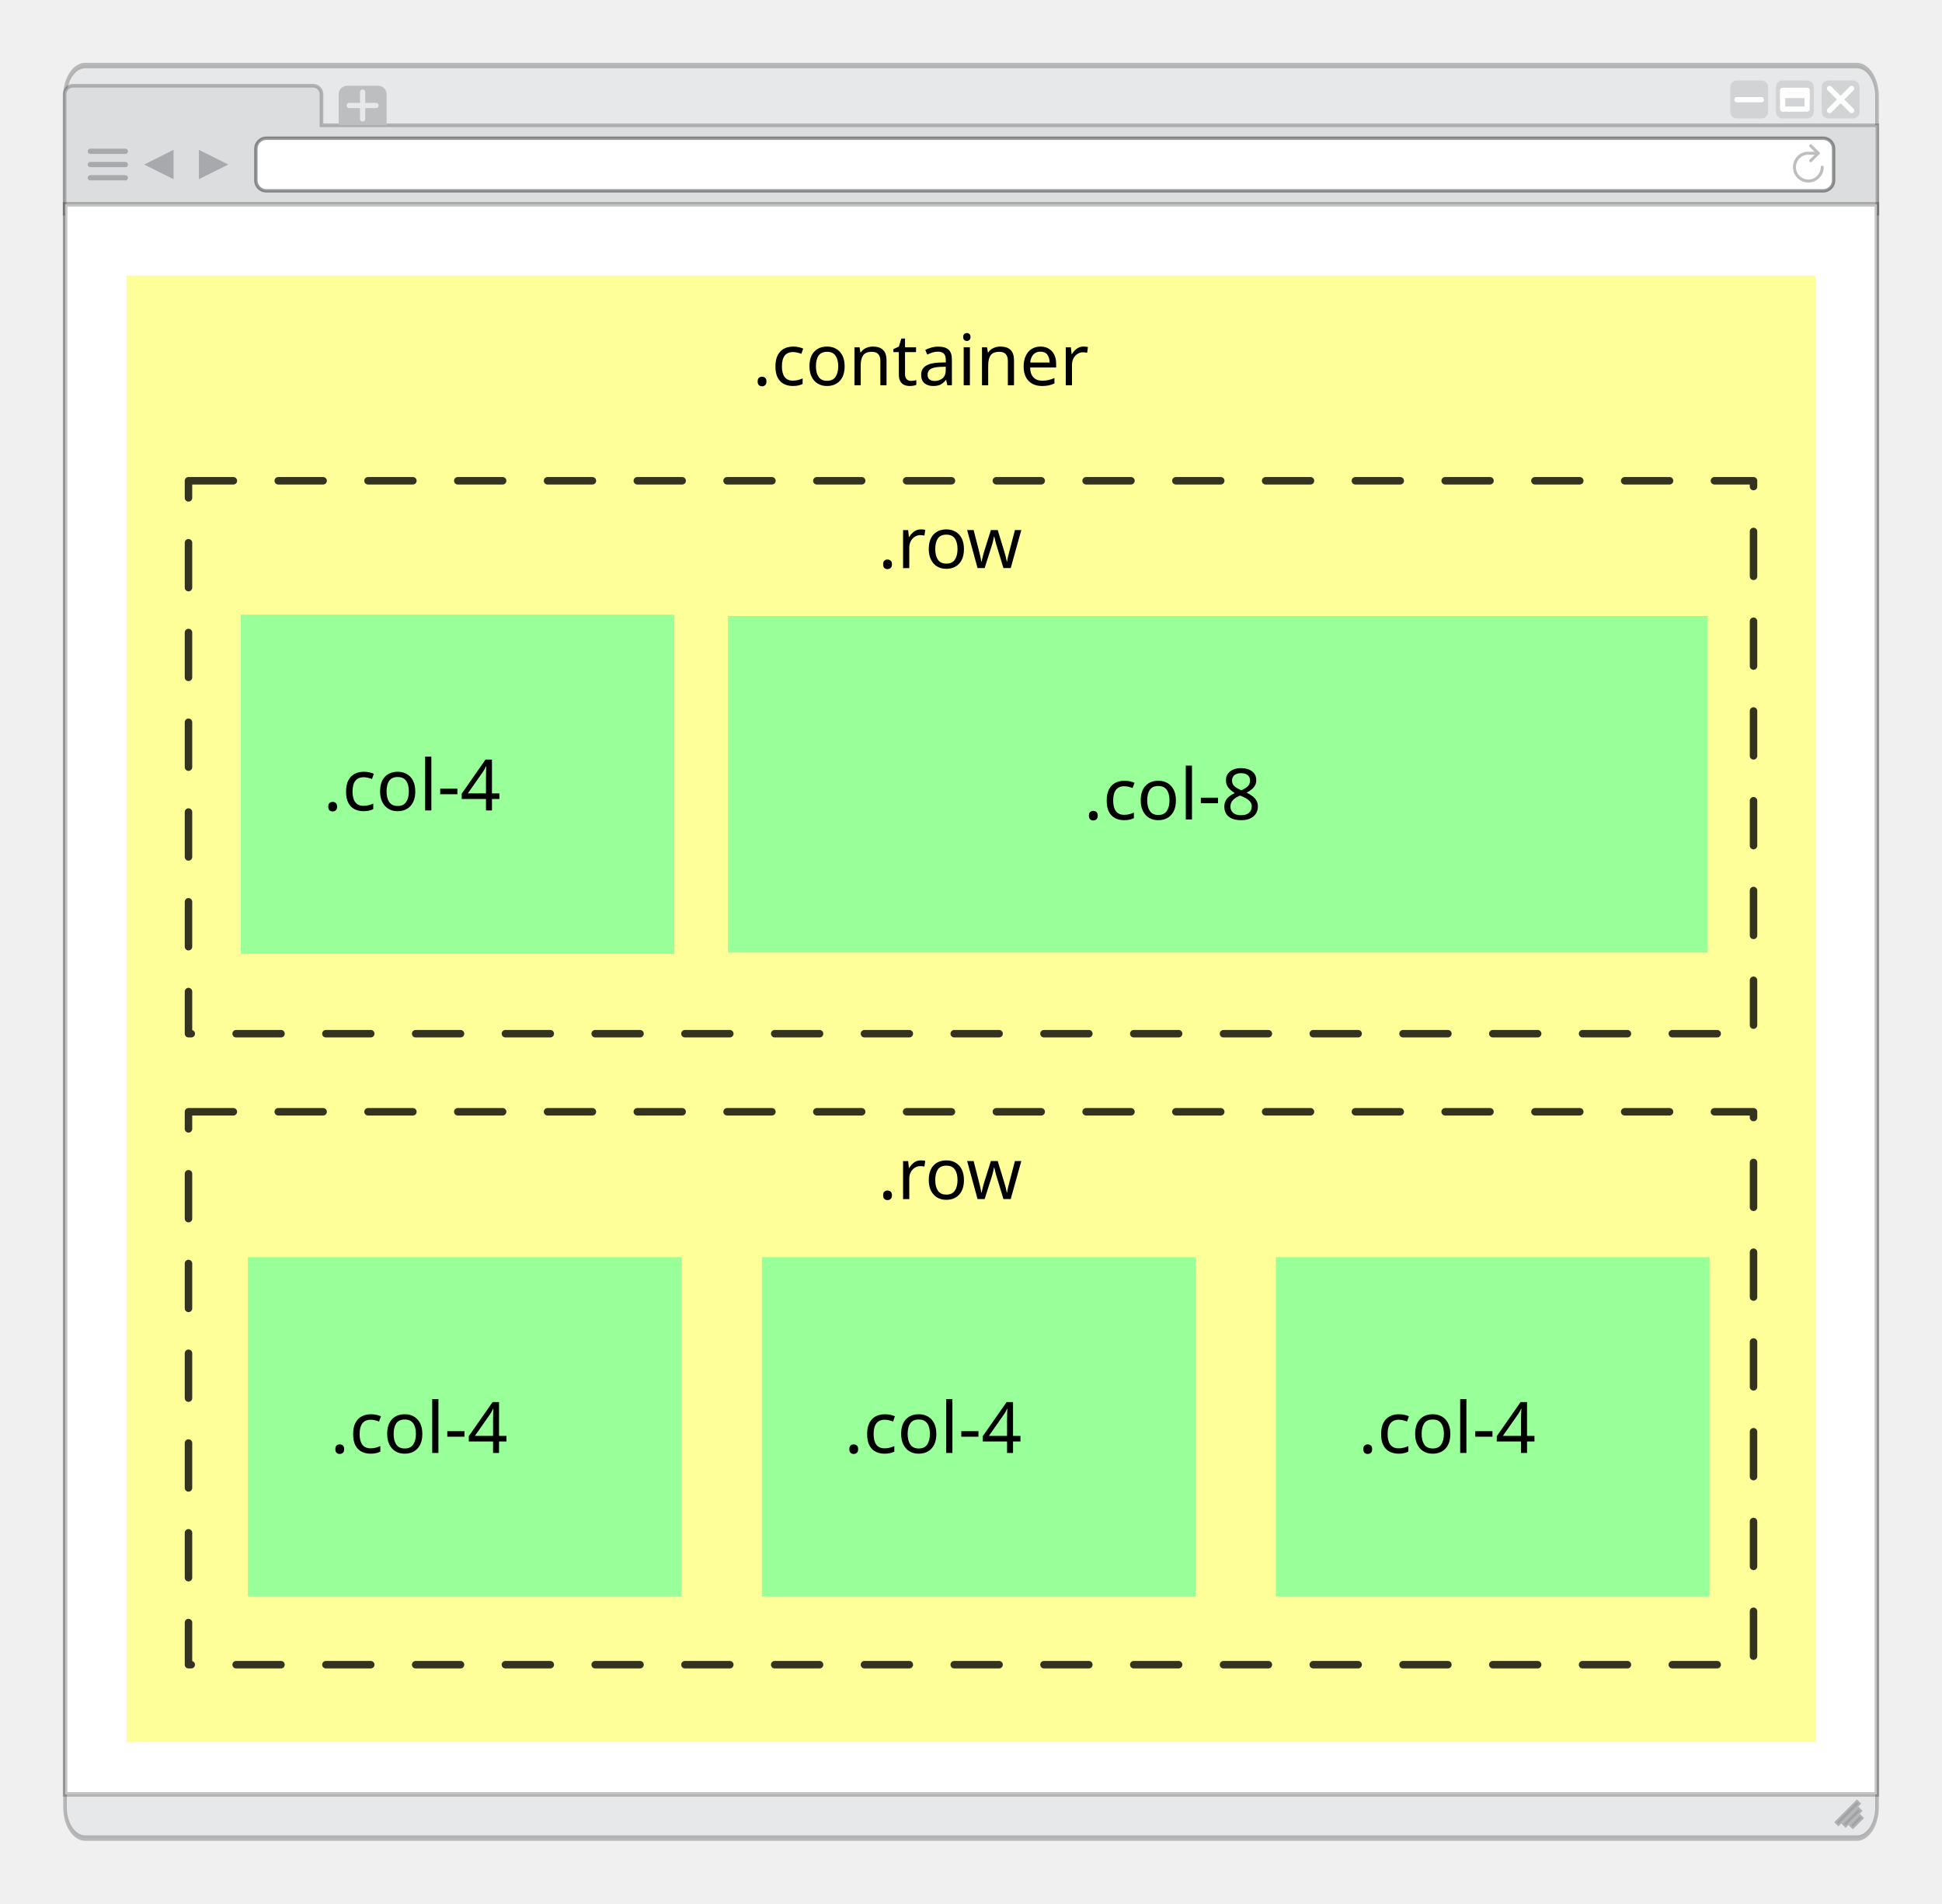
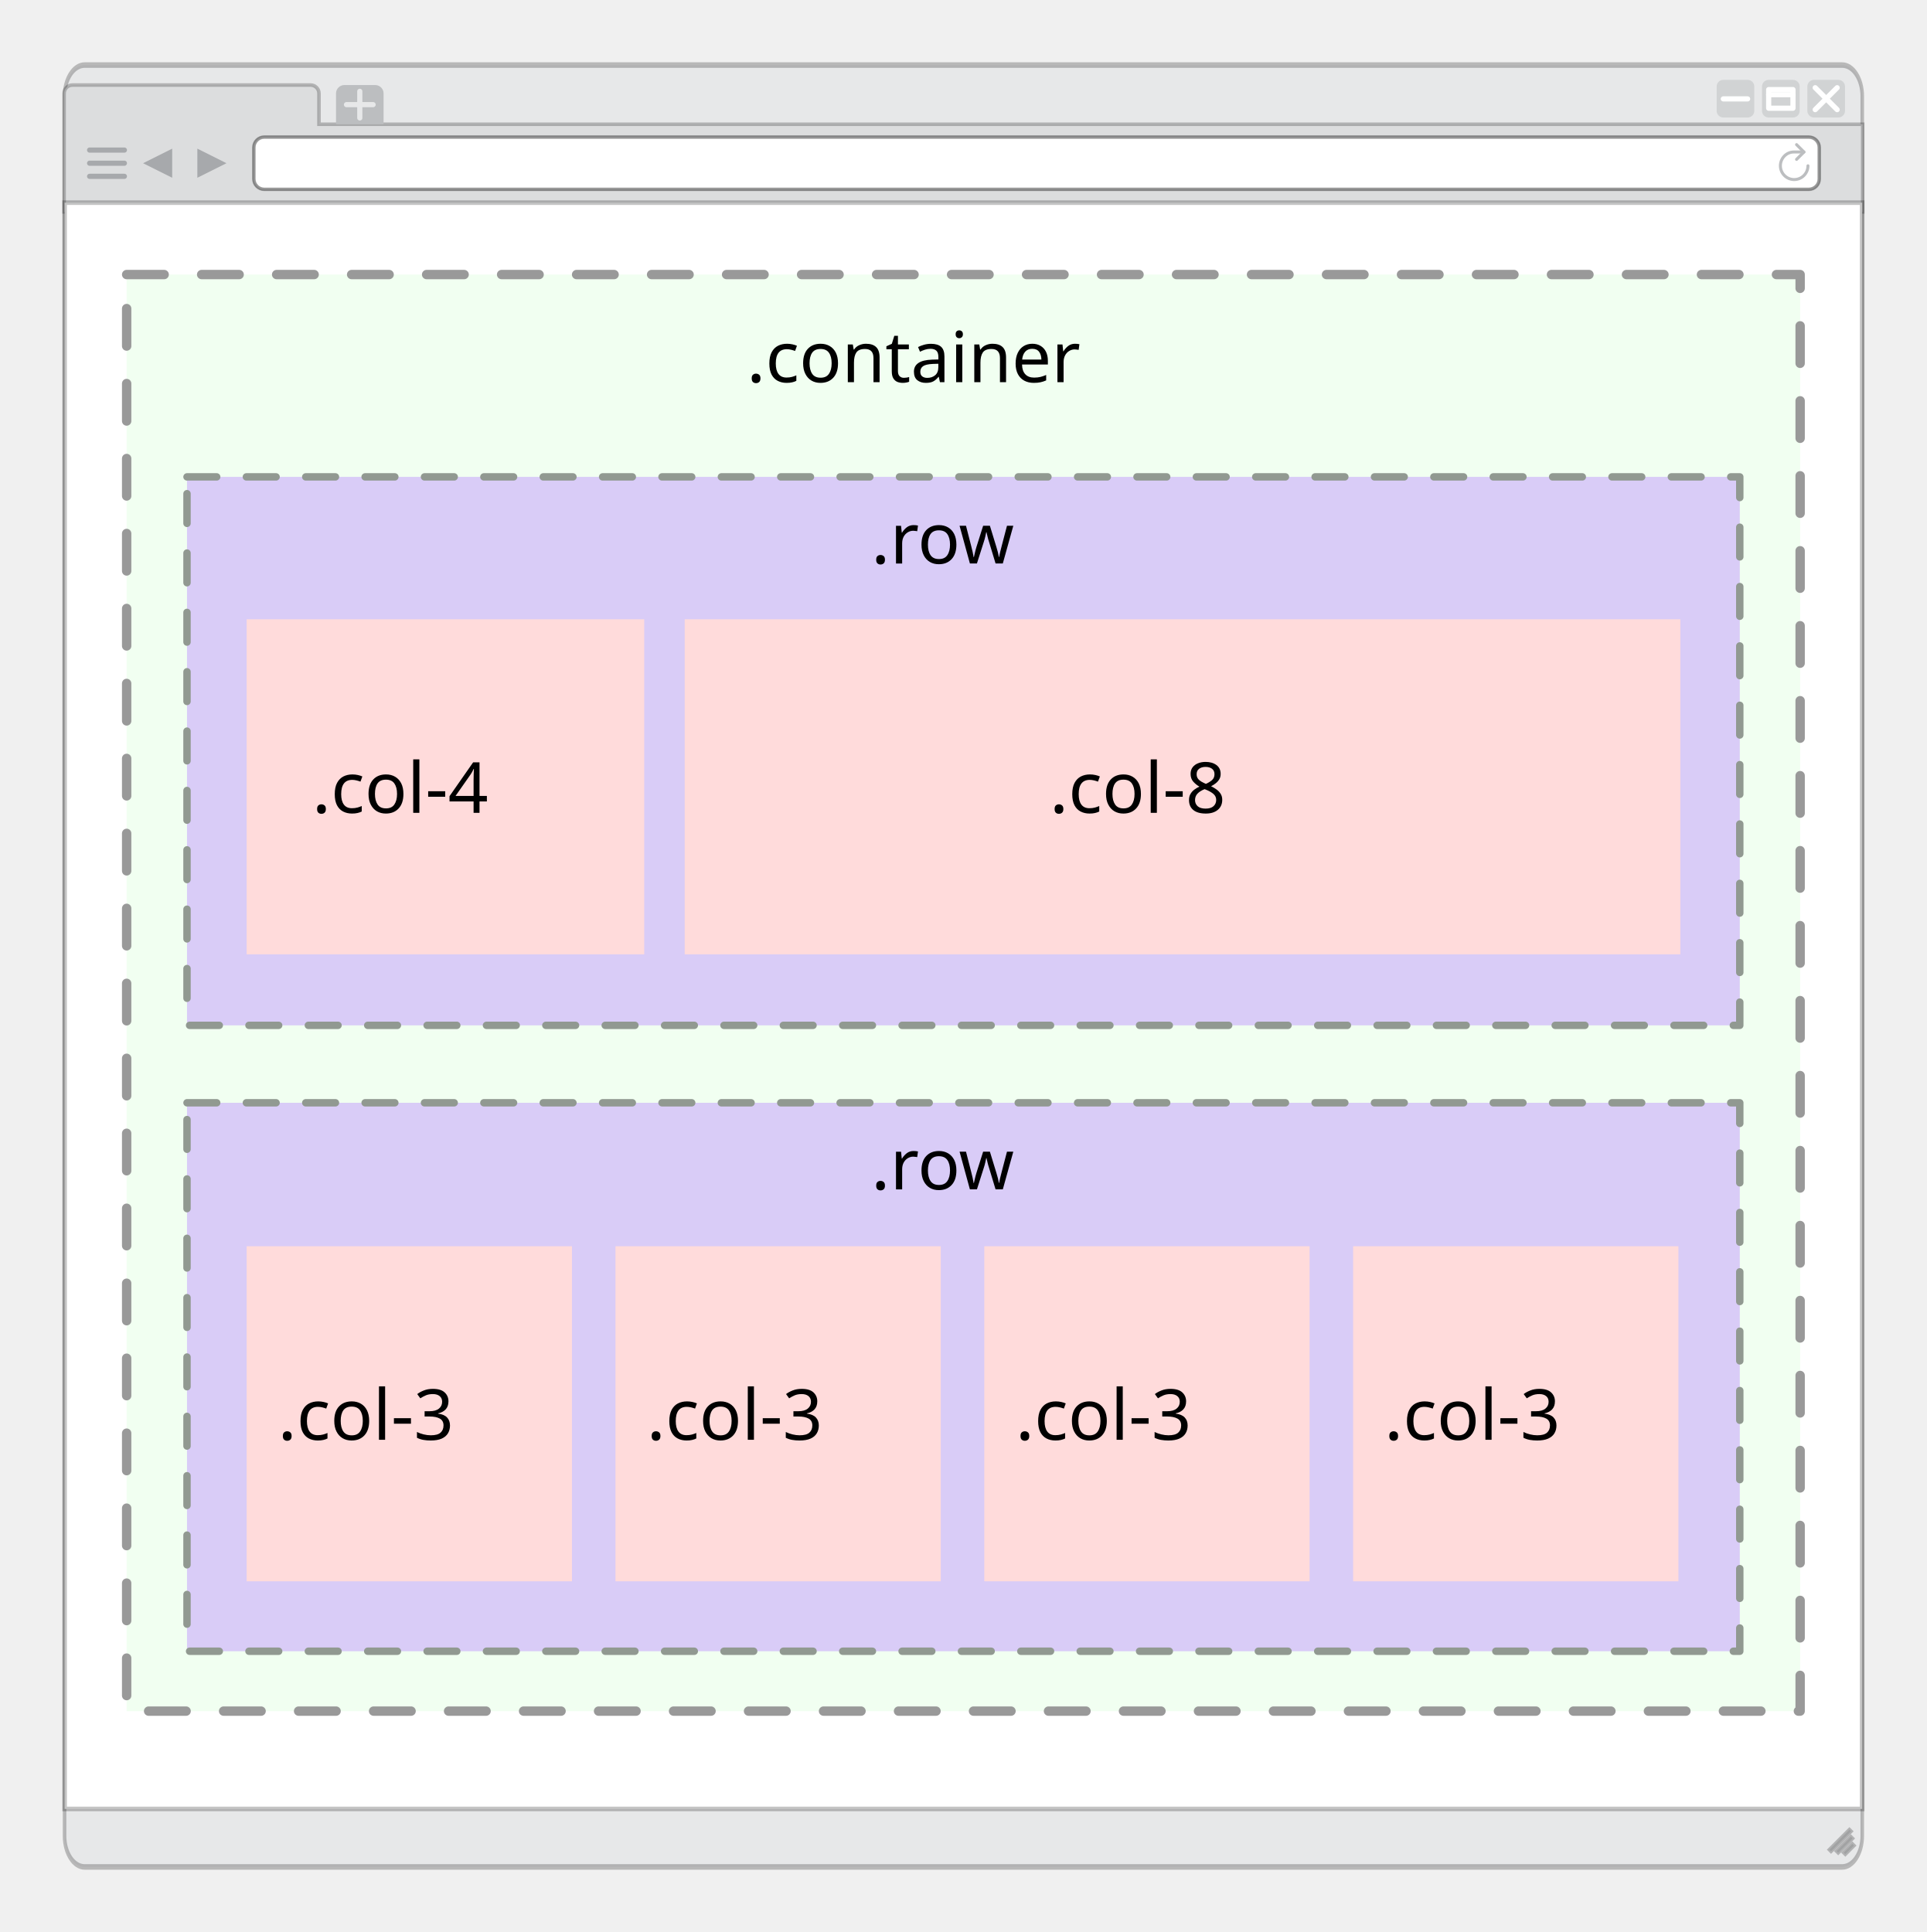
- <svg xmlns="http://www.w3.org/2000/svg" width="154.614mm" height="151.554mm" viewBox="0 0 547.846 537.003" id="svg7682" version="1.1">
+ <svg xmlns="http://www.w3.org/2000/svg" width="154.614mm" height="155.065mm" viewBox="0 0 547.846 549.441" id="svg7682" version="1.1">
  <defs id="defs7684">
    <clipPath clipPathUnits="userSpaceOnUse" id="clipPath18">
      <path d="M 0,980 1400,980 1400,0 0,0 0,980 Z" id="path20" />
    </clipPath>
    <clipPath clipPathUnits="userSpaceOnUse" id="clipPath52">
      <path d="M 0,980 1400,980 1400,0 0,0 0,980 Z" id="path54" />
    </clipPath>
    <clipPath clipPathUnits="userSpaceOnUse" id="clipPath18-3">
      <path d="M 0,980 1400,980 1400,0 0,0 0,980 Z" id="path20-6" />
    </clipPath>
  </defs>
-   <g id="layer1" transform="translate(-197.4632,-310.5455)">
-     <g transform="matrix(1.01773,0,0,-1.535888,721.2573,329.03)" id="g8652" style="stroke:#000000;stroke-opacity:0.232">
-       <path id="path8654" style="fill:#e7e8e9;fill-opacity:1;fill-rule:nonzero;stroke:#000000;stroke-opacity:0.232" d="m 0,0 -491.036,0 c -3.086,0 -5.61,-2.524 -5.61,-5.61 l 0,-314.348 c 0,-3.085 2.524,-5.609 5.61,-5.609 l 491.036,0 c 3.087,0 5.611,2.524 5.611,5.609 l 0,314.348 C 5.611,-2.524 3.087,0 0,0" />
-     </g>
-     <g transform="matrix(1.018192,0,0,-1.018192,215.6893,370.7991)" id="g8656" style="stroke:#000000;stroke-opacity:0.232">
-       <path id="path8658" style="fill:#dcddde;fill-opacity:1;fill-rule:nonzero;stroke:#000000;stroke-opacity:0.232" d="m 0,0 0,33.086 c 0,1.284 1.051,2.336 2.337,2.336 l 66.504,0 c 1.286,0 2.336,-1.052 2.336,-2.336 l 0,-8.61 431.08,0 L 502.257,0 0,0 Z" />
-     </g>
-     <path id="path8660" style="fill:#ffffff;fill-opacity:1;fill-rule:nonzero;stroke:#000000;stroke-width:1.291;stroke-opacity:0.232" d="m 726.947,816.73 -511.122,0 0,-448.558 511.122,0 0,448.558 z" />
-     <g transform="matrix(1.018192,0,0,-1.018192,721.7292,820.9127)" id="g8662" style="stroke:#000000;stroke-opacity:0.232">
-       <path id="path8664" style="fill:#d1d3d4;fill-opacity:1;fill-rule:nonzero;stroke:#000000;stroke-opacity:0.232" d="M 0,0 -4.01,-4.008 -3.547,-4.47 0.461,-0.461 0,0 Z m -0.406,1.995 -5.596,-5.596 0.459,-0.461 5.597,5.595 -0.46,0.462 z m 0.812,-3.987 -2.421,-2.423 0.46,-0.461 2.421,2.421 -0.46,0.463 z" />
-     </g>
-     <g transform="matrix(1.018192,0,0,-1.018192,711.7815,349.5364)" id="g8666" style="stroke:#000000;stroke-opacity:0.232">
-       <path id="path8668" style="fill:#ffffff;fill-opacity:1;fill-rule:nonzero;stroke:#000000;stroke-opacity:0.232" d="m 0,0 -431.342,0 c -1.593,0 -2.894,-1.303 -2.894,-2.895 l 0,-8.795 c 0,-1.592 1.301,-2.895 2.894,-2.895 l 431.342,0 c 1.593,0 2.896,1.303 2.896,2.895 l 0,8.795 C 2.896,-1.303 1.593,0 0,0" />
-     </g>
-     <g transform="matrix(1.018192,0,0,-1.018192,711.7815,349.5364)" id="g8670" style="stroke:#000000;stroke-opacity:0.232">
-       <path id="path8672" style="fill:none;stroke:#000000;stroke-width:0.834;stroke-linecap:butt;stroke-linejoin:miter;stroke-miterlimit:10;stroke-dasharray:none;stroke-opacity:0.232" d="m 0,0 -431.342,0 c -1.593,0 -2.894,-1.303 -2.894,-2.895 l 0,-8.795 c 0,-1.592 1.301,-2.895 2.894,-2.895 l 431.342,0 c 1.593,0 2.896,1.303 2.896,2.895 l 0,8.795 C 2.896,-1.303 1.593,0 0,0 Z" />
-     </g>
-     <g transform="matrix(1.018192,0,0,-1.018192,253.5742,361.1014)" id="g8674">
-       <path id="path8676" style="fill:#a7a9ac;fill-opacity:1;fill-rule:nonzero;stroke:none" d="M 0,0 0,8.132 8.133,4.064 0,0 Z" />
-     </g>
-     <g transform="matrix(1.018192,0,0,-1.018192,246.423,361.1014)" id="g8678">
-       <path id="path8680" style="fill:#a7a9ac;fill-opacity:1;fill-rule:nonzero;stroke:none" d="M 0,0 0,8.132 -8.133,4.064 0,0 Z" />
-     </g>
-     <g transform="matrix(1.018192,0,0,-1.018192,711.5219,357.6918)" id="g8682">
-       <path id="path8684" style="fill:none;stroke:#bcbec0;stroke-width:0.834;stroke-linecap:round;stroke-linejoin:round;stroke-miterlimit:10;stroke-dasharray:none;stroke-opacity:1" d="m 0,0 c 0,-2.126 -1.724,-3.85 -3.85,-3.85 -2.124,0 -3.847,1.724 -3.847,3.85 0,2.124 1.723,3.847 3.72,3.847 l 2.858,0" />
-     </g>
-     <g transform="matrix(1.018192,0,0,-1.018192,708.2814,351.6742)" id="g8686">
-       <path id="path8688" style="fill:none;stroke:#bcbec0;stroke-width:0.834;stroke-linecap:round;stroke-linejoin:round;stroke-miterlimit:10;stroke-dasharray:none;stroke-opacity:1" d="M 0,0 2.063,-2.063 0,-4.126" />
-     </g>
-     <g transform="matrix(1.018192,0,0,-1.018192,694.3817,333.2591)" id="g8690">
-       <path id="path8692" style="fill:#d1d3d4;fill-opacity:1;fill-rule:nonzero;stroke:none" d="M 0,0 -6.812,0 C -7.83,0 -8.661,-0.832 -8.661,-1.85 l 0,-6.811 c 0,-1.018 0.831,-1.85 1.849,-1.85 l 6.812,0 c 1.018,0 1.849,0.832 1.849,1.85 l 0,6.811 C 1.849,-0.832 1.018,0 0,0" />
-     </g>
-     <g transform="matrix(1.018192,0,0,-1.018192,687.4582,338.6724)" id="g8694">
-       <path id="path8696" style="fill:#d81920;fill-opacity:1;fill-rule:nonzero;stroke:#ffffff;stroke-width:1.447;stroke-linecap:round;stroke-linejoin:round;stroke-miterlimit:10;stroke-dasharray:none;stroke-opacity:1" d="M 0,0 6.787,0" />
-     </g>
-     <g transform="matrix(1.018192,0,0,-1.018192,707.2752,333.2591)" id="g8698">
-       <path id="path8700" style="fill:#d1d3d4;fill-opacity:1;fill-rule:nonzero;stroke:none" d="m 0,0 -6.813,0 c -1.016,0 -1.848,-0.832 -1.848,-1.85 l 0,-6.811 c 0,-1.018 0.832,-1.85 1.848,-1.85 l 6.813,0 c 1.018,0 1.85,0.832 1.85,1.85 l 0,6.811 C 1.85,-0.832 1.018,0 0,0" />
-     </g>
-     <path id="path8702" style="fill:none;stroke:#ffffff;stroke-width:1.473;stroke-linecap:round;stroke-linejoin:round;stroke-miterlimit:10;stroke-dasharray:none;stroke-opacity:1" d="m 700.352,336.026 6.909,0 0,5.295 -6.909,0 0,-5.295 z" />
-     <g transform="matrix(1.018192,0,0,-1.018192,700.3526,337.4791)" id="g8704">
-       <path id="path8706" style="fill:none;stroke:#ffffff;stroke-width:1.447;stroke-linecap:round;stroke-linejoin:round;stroke-miterlimit:10;stroke-dasharray:none;stroke-opacity:1" d="M 0,0 6.786,0" />
-     </g>
-     <g transform="matrix(1.018192,0,0,-1.018192,720.1686,333.2591)" id="g8708">
-       <path id="path8710" style="fill:#d1d3d4;fill-opacity:1;fill-rule:nonzero;stroke:none" d="m 0,0 -6.812,0 c -1.017,0 -1.849,-0.832 -1.849,-1.85 l 0,-6.811 c 0,-1.018 0.832,-1.85 1.849,-1.85 l 6.812,0 c 1.018,0 1.85,0.832 1.85,1.85 l 0,6.811 C 1.85,-0.832 1.018,0 0,0" />
-     </g>
-     <g transform="matrix(1.018192,0,0,-1.018192,713.5822,335.4914)" id="g8712">
-       <path id="path8714" style="fill:none;stroke:#ffffff;stroke-width:1.447;stroke-linecap:round;stroke-linejoin:round;stroke-miterlimit:10;stroke-dasharray:none;stroke-opacity:1" d="M 0,0 6.126,-6.126" />
-     </g>
-     <g transform="matrix(1.018192,0,0,-1.018192,713.5822,341.7289)" id="g8716">
-       <path id="path8718" style="fill:none;stroke:#ffffff;stroke-width:1.447;stroke-linecap:round;stroke-linejoin:round;stroke-miterlimit:10;stroke-dasharray:none;stroke-opacity:1" d="M 0,0 6.126,6.126" />
-     </g>
-     <path d="m 306.525,345.878 0,-8.767 c 0,-1.308 -1.07,-2.378 -2.378,-2.378 l -8.765,0 c -1.308,0 -2.378,1.07 -2.378,2.378 l 0,8.767 13.522,0 z" style="fill:#bcbec0;fill-opacity:1;fill-rule:nonzero;stroke:none" id="path8720" />
-     <path d="m 299.763,336.522 0,7.568" style="fill:none;stroke:#e7e8e9;stroke-width:1.473;stroke-linecap:round;stroke-linejoin:round;stroke-miterlimit:10;stroke-dasharray:none;stroke-opacity:1" id="path8722" />
-     <path d="m 295.98,340.305 7.568,0" style="fill:none;stroke:#e7e8e9;stroke-width:1.473;stroke-linecap:round;stroke-linejoin:round;stroke-miterlimit:10;stroke-dasharray:none;stroke-opacity:1" id="path8724" />
-     <g transform="matrix(1.018192,0,0,-1.018192,222.943,353.2273)" id="g8726">
-       <path id="path8728" style="fill:none;stroke:#a7a9ac;stroke-width:1.447;stroke-linecap:round;stroke-linejoin:miter;stroke-miterlimit:10;stroke-dasharray:none;stroke-opacity:1" d="M 0,0 9.709,0" />
-     </g>
-     <g transform="matrix(1.018192,0,0,-1.018192,222.943,356.9619)" id="g8730">
-       <path id="path8732" style="fill:none;stroke:#a7a9ac;stroke-width:1.447;stroke-linecap:round;stroke-linejoin:miter;stroke-miterlimit:10;stroke-dasharray:none;stroke-opacity:1" d="M 0,0 9.709,0" />
-     </g>
-     <g transform="matrix(1.018192,0,0,-1.018192,222.943,360.6967)" id="g8734">
-       <path id="path8736" style="fill:none;stroke:#a7a9ac;stroke-width:1.447;stroke-linecap:round;stroke-linejoin:miter;stroke-miterlimit:10;stroke-dasharray:none;stroke-opacity:1" d="M 0,0 9.709,0" />
-     </g>
-     <rect y="388.293" x="233.143" height="413.664" width="476.487" id="rect8738" style="opacity:1;fill:#ffff99;fill-opacity:1;stroke:none;stroke-width:2;stroke-linecap:round;stroke-linejoin:round;stroke-miterlimit:4;stroke-dasharray:none;stroke-dashoffset:0;stroke-opacity:1" />
-     <text id="text8740" y="419.233" x="409.76" style="font-style:normal;font-weight:normal;font-size:28.875px;line-height:125%;font-family:sans-serif;letter-spacing:0px;word-spacing:0px;fill:#000000;fill-opacity:1;stroke:none;stroke-width:1px;stroke-linecap:butt;stroke-linejoin:miter;stroke-opacity:1" xml:space="preserve">
-       <tspan style="font-style:normal;font-variant:normal;font-weight:normal;font-stretch:normal;font-size:20px;font-family:'Roboto Mono';-inkscape-font-specification:'Roboto Mono'" y="419.233" x="409.76" id="tspan8742">.container</tspan>
-     </text>
-     <rect style="opacity:0.8;fill:none;fill-opacity:1;stroke:#000000;stroke-width:2.11;stroke-linecap:round;stroke-linejoin:round;stroke-miterlimit:4;stroke-dasharray:12.661, 12.661;stroke-dashoffset:0;stroke-opacity:1" id="rect4303" width="441.501" height="155.977" x="250.636" y="446.169" />
-     <text xml:space="preserve" style="font-style:normal;font-weight:normal;font-size:28.875px;line-height:125%;font-family:sans-serif;letter-spacing:0px;word-spacing:0px;fill:#000000;fill-opacity:1;stroke:none;stroke-width:1px;stroke-linecap:butt;stroke-linejoin:miter;stroke-opacity:1" x="445.161" y="470.806" id="text4307">
-       <tspan id="tspan4309" x="445.161" y="470.806" style="font-style:normal;font-variant:normal;font-weight:normal;font-stretch:normal;font-size:20px;font-family:'Roboto Mono';-inkscape-font-specification:'Roboto Mono'">.row</tspan>
-     </text>
-     <rect style="opacity:1;fill:#99ff99;fill-opacity:1;stroke:none;stroke-width:1.491;stroke-linecap:round;stroke-linejoin:round;stroke-miterlimit:4;stroke-dasharray:none;stroke-dashoffset:0;stroke-opacity:1" id="rect4305" width="122.314" height="95.665" x="265.399" y="483.939" />
-     <text id="text4311" y="539.174" x="288.631" style="font-style:normal;font-weight:normal;font-size:28.875px;line-height:125%;font-family:sans-serif;letter-spacing:0px;word-spacing:0px;opacity:1;fill:#000000;fill-opacity:1;stroke:none;stroke-width:1px;stroke-linecap:butt;stroke-linejoin:miter;stroke-opacity:1" xml:space="preserve">
-       <tspan style="font-style:normal;font-variant:normal;font-weight:normal;font-stretch:normal;font-size:20px;font-family:'Roboto Mono';-inkscape-font-specification:'Roboto Mono'" y="539.174" x="288.631" id="tspan4313">.col-4</tspan>
-     </text>
-     <rect y="484.31" x="402.822" height="94.923" width="276.39" id="rect4351" style="opacity:1;fill:#99ff99;fill-opacity:1;stroke:none;stroke-width:2.233;stroke-linecap:round;stroke-linejoin:round;stroke-miterlimit:4;stroke-dasharray:none;stroke-dashoffset:0;stroke-opacity:1" />
-     <text xml:space="preserve" style="font-style:normal;font-weight:normal;font-size:28.875px;line-height:125%;font-family:sans-serif;letter-spacing:0px;word-spacing:0px;fill:#000000;fill-opacity:1;stroke:none;stroke-width:1px;stroke-linecap:butt;stroke-linejoin:miter;stroke-opacity:1" x="503.209" y="541.712" id="text4353">
-       <tspan id="tspan4355" x="503.209" y="541.712" style="font-style:normal;font-variant:normal;font-weight:normal;font-stretch:normal;font-size:20px;font-family:'Roboto Mono';-inkscape-font-specification:'Roboto Mono'">.col-8</tspan>
-     </text>
-     <rect y="624.169" x="250.636" height="155.977" width="441.501" id="rect5232" style="opacity:0.8;fill:none;fill-opacity:1;stroke:#000000;stroke-width:2.11;stroke-linecap:round;stroke-linejoin:round;stroke-miterlimit:4;stroke-dasharray:12.661, 12.661;stroke-dashoffset:0;stroke-opacity:1" />
-     <text id="text5234" y="648.806" x="445.161" style="font-style:normal;font-weight:normal;font-size:28.875px;line-height:125%;font-family:sans-serif;letter-spacing:0px;word-spacing:0px;fill:#000000;fill-opacity:1;stroke:none;stroke-width:1px;stroke-linecap:butt;stroke-linejoin:miter;stroke-opacity:1" xml:space="preserve">
-       <tspan style="font-style:normal;font-variant:normal;font-weight:normal;font-stretch:normal;font-size:20px;font-family:'Roboto Mono';-inkscape-font-specification:'Roboto Mono'" y="648.806" x="445.161" id="tspan5236">.row</tspan>
-     </text>
-     <g id="g5284" transform="translate(-2.000003,0)">
-       <rect style="opacity:1;fill:#99ff99;fill-opacity:1;stroke:none;stroke-width:1.491;stroke-linecap:round;stroke-linejoin:round;stroke-miterlimit:4;stroke-dasharray:none;stroke-dashoffset:0;stroke-opacity:1" id="rect5250" width="122.314" height="95.665" x="269.397" y="665.185" />
-       <text id="text5252" y="720.42" x="292.629" style="font-style:normal;font-weight:normal;font-size:28.875px;line-height:125%;font-family:sans-serif;letter-spacing:0px;word-spacing:0px;opacity:1;fill:#000000;fill-opacity:1;stroke:none;stroke-width:1px;stroke-linecap:butt;stroke-linejoin:miter;stroke-opacity:1" xml:space="preserve">
-         <tspan style="font-style:normal;font-variant:normal;font-weight:normal;font-stretch:normal;font-size:20px;font-family:'Roboto Mono';-inkscape-font-specification:'Roboto Mono'" y="720.42" x="292.629" id="tspan5254">.col-4</tspan>
+   <g id="layer1" transform="translate(-197.4632,-310.5489)">
+     <g id="g4619">
+       <g style="stroke:#000000;stroke-opacity:0.232" id="g8652" transform="matrix(1.017699,0,0,-1.573975,721.2497,329.0525)">
+         <path d="m 0,0 -491.036,0 c -3.086,0 -5.61,-2.524 -5.61,-5.61 l 0,-314.348 c 0,-3.085 2.524,-5.609 5.61,-5.609 l 491.036,0 c 3.087,0 5.611,2.524 5.611,5.609 l 0,314.348 C 5.611,-2.524 3.087,0 0,0" style="fill:#e7e8e9;fill-opacity:1;fill-rule:nonzero;stroke:#000000;stroke-opacity:0.232" id="path8654" />
+       </g>
+       <g style="stroke:#000000;stroke-opacity:0.232" id="g8656" transform="matrix(1.018192,0,0,-1.018192,215.6893,370.7991)">
+         <path d="m 0,0 0,33.086 c 0,1.284 1.051,2.336 2.337,2.336 l 66.504,0 c 1.286,0 2.336,-1.052 2.336,-2.336 l 0,-8.61 431.08,0 L 502.257,0 0,0 Z" style="fill:#dcddde;fill-opacity:1;fill-rule:nonzero;stroke:#000000;stroke-opacity:0.232" id="path8658" />
+       </g>
+       <path d="m 726.941,824.996 -511.11,0 0,-456.818 511.11,0 0,456.818 z" style="fill:#ffffff;fill-opacity:1;fill-rule:nonzero;stroke:#000000;stroke-width:1.303;stroke-opacity:0.232" id="path8660" />
+       <g style="stroke:#000000;stroke-opacity:0.232" id="g8662" transform="matrix(1.018192,0,0,-1.018192,723.7292,832.9127)">
+         <path d="M 0,0 -4.01,-4.008 -3.547,-4.47 0.461,-0.461 0,0 Z m -0.406,1.995 -5.596,-5.596 0.459,-0.461 5.597,5.595 -0.46,0.462 z m 0.812,-3.987 -2.421,-2.423 0.46,-0.461 2.421,2.421 -0.46,0.463 z" style="fill:#d1d3d4;fill-opacity:1;fill-rule:nonzero;stroke:#000000;stroke-opacity:0.232" id="path8664" />
+       </g>
+       <g style="stroke:#000000;stroke-opacity:0.232" id="g8666" transform="matrix(1.018192,0,0,-1.018192,711.7815,349.5364)">
+         <path d="m 0,0 -431.342,0 c -1.593,0 -2.894,-1.303 -2.894,-2.895 l 0,-8.795 c 0,-1.592 1.301,-2.895 2.894,-2.895 l 431.342,0 c 1.593,0 2.896,1.303 2.896,2.895 l 0,8.795 C 2.896,-1.303 1.593,0 0,0" style="fill:#ffffff;fill-opacity:1;fill-rule:nonzero;stroke:#000000;stroke-opacity:0.232" id="path8668" />
+       </g>
+       <g style="stroke:#000000;stroke-opacity:0.232" id="g8670" transform="matrix(1.018192,0,0,-1.018192,711.7815,349.5364)">
+         <path d="m 0,0 -431.342,0 c -1.593,0 -2.894,-1.303 -2.894,-2.895 l 0,-8.795 c 0,-1.592 1.301,-2.895 2.894,-2.895 l 431.342,0 c 1.593,0 2.896,1.303 2.896,2.895 l 0,8.795 C 2.896,-1.303 1.593,0 0,0 Z" style="fill:none;stroke:#000000;stroke-width:0.834;stroke-linecap:butt;stroke-linejoin:miter;stroke-miterlimit:10;stroke-dasharray:none;stroke-opacity:0.232" id="path8672" />
+       </g>
+       <g id="g8674" transform="matrix(1.018192,0,0,-1.018192,253.5742,361.1014)">
+         <path d="M 0,0 0,8.132 8.133,4.064 0,0 Z" style="fill:#a7a9ac;fill-opacity:1;fill-rule:nonzero;stroke:none" id="path8676" />
+       </g>
+       <g id="g8678" transform="matrix(1.018192,0,0,-1.018192,246.423,361.1014)">
+         <path d="M 0,0 0,8.132 -8.133,4.064 0,0 Z" style="fill:#a7a9ac;fill-opacity:1;fill-rule:nonzero;stroke:none" id="path8680" />
+       </g>
+       <g id="g8682" transform="matrix(1.018192,0,0,-1.018192,711.5219,357.6918)">
+         <path d="m 0,0 c 0,-2.126 -1.724,-3.85 -3.85,-3.85 -2.124,0 -3.847,1.724 -3.847,3.85 0,2.124 1.723,3.847 3.72,3.847 l 2.858,0" style="fill:none;stroke:#bcbec0;stroke-width:0.834;stroke-linecap:round;stroke-linejoin:round;stroke-miterlimit:10;stroke-dasharray:none;stroke-opacity:1" id="path8684" />
+       </g>
+       <g id="g8686" transform="matrix(1.018192,0,0,-1.018192,708.2814,351.6742)">
+         <path d="M 0,0 2.063,-2.063 0,-4.126" style="fill:none;stroke:#bcbec0;stroke-width:0.834;stroke-linecap:round;stroke-linejoin:round;stroke-miterlimit:10;stroke-dasharray:none;stroke-opacity:1" id="path8688" />
+       </g>
+       <g id="g8690" transform="matrix(1.018192,0,0,-1.018192,694.3817,333.2591)">
+         <path d="M 0,0 -6.812,0 C -7.83,0 -8.661,-0.832 -8.661,-1.85 l 0,-6.811 c 0,-1.018 0.831,-1.85 1.849,-1.85 l 6.812,0 c 1.018,0 1.849,0.832 1.849,1.85 l 0,6.811 C 1.849,-0.832 1.018,0 0,0" style="fill:#d1d3d4;fill-opacity:1;fill-rule:nonzero;stroke:none" id="path8692" />
+       </g>
+       <g id="g8694" transform="matrix(1.018192,0,0,-1.018192,687.4582,338.6724)">
+         <path d="M 0,0 6.787,0" style="fill:#d81920;fill-opacity:1;fill-rule:nonzero;stroke:#ffffff;stroke-width:1.447;stroke-linecap:round;stroke-linejoin:round;stroke-miterlimit:10;stroke-dasharray:none;stroke-opacity:1" id="path8696" />
+       </g>
+       <g id="g8698" transform="matrix(1.018192,0,0,-1.018192,707.2752,333.2591)">
+         <path d="m 0,0 -6.813,0 c -1.016,0 -1.848,-0.832 -1.848,-1.85 l 0,-6.811 c 0,-1.018 0.832,-1.85 1.848,-1.85 l 6.813,0 c 1.018,0 1.85,0.832 1.85,1.85 l 0,6.811 C 1.85,-0.832 1.018,0 0,0" style="fill:#d1d3d4;fill-opacity:1;fill-rule:nonzero;stroke:none" id="path8700" />
+       </g>
+       <path d="m 700.352,336.026 6.909,0 0,5.295 -6.909,0 0,-5.295 z" style="fill:none;stroke:#ffffff;stroke-width:1.473;stroke-linecap:round;stroke-linejoin:round;stroke-miterlimit:10;stroke-dasharray:none;stroke-opacity:1" id="path8702" />
+       <g id="g8704" transform="matrix(1.018192,0,0,-1.018192,700.3526,337.4791)">
+         <path d="M 0,0 6.786,0" style="fill:none;stroke:#ffffff;stroke-width:1.447;stroke-linecap:round;stroke-linejoin:round;stroke-miterlimit:10;stroke-dasharray:none;stroke-opacity:1" id="path8706" />
+       </g>
+       <g id="g8708" transform="matrix(1.018192,0,0,-1.018192,720.1686,333.2591)">
+         <path d="m 0,0 -6.812,0 c -1.017,0 -1.849,-0.832 -1.849,-1.85 l 0,-6.811 c 0,-1.018 0.832,-1.85 1.849,-1.85 l 6.812,0 c 1.018,0 1.85,0.832 1.85,1.85 l 0,6.811 C 1.85,-0.832 1.018,0 0,0" style="fill:#d1d3d4;fill-opacity:1;fill-rule:nonzero;stroke:none" id="path8710" />
+       </g>
+       <g id="g8712" transform="matrix(1.018192,0,0,-1.018192,713.5822,335.4914)">
+         <path d="M 0,0 6.126,-6.126" style="fill:none;stroke:#ffffff;stroke-width:1.447;stroke-linecap:round;stroke-linejoin:round;stroke-miterlimit:10;stroke-dasharray:none;stroke-opacity:1" id="path8714" />
+       </g>
+       <g id="g8716" transform="matrix(1.018192,0,0,-1.018192,713.5822,341.7289)">
+         <path d="M 0,0 6.126,6.126" style="fill:none;stroke:#ffffff;stroke-width:1.447;stroke-linecap:round;stroke-linejoin:round;stroke-miterlimit:10;stroke-dasharray:none;stroke-opacity:1" id="path8718" />
+       </g>
+       <path id="path8720" style="fill:#bcbec0;fill-opacity:1;fill-rule:nonzero;stroke:none" d="m 306.525,345.878 0,-8.767 c 0,-1.308 -1.07,-2.378 -2.378,-2.378 l -8.765,0 c -1.308,0 -2.378,1.07 -2.378,2.378 l 0,8.767 13.522,0 z" />
+       <path id="path8722" style="fill:none;stroke:#e7e8e9;stroke-width:1.473;stroke-linecap:round;stroke-linejoin:round;stroke-miterlimit:10;stroke-dasharray:none;stroke-opacity:1" d="m 299.763,336.522 0,7.568" />
+       <path id="path8724" style="fill:none;stroke:#e7e8e9;stroke-width:1.473;stroke-linecap:round;stroke-linejoin:round;stroke-miterlimit:10;stroke-dasharray:none;stroke-opacity:1" d="m 295.98,340.305 7.568,0" />
+       <g id="g8726" transform="matrix(1.018192,0,0,-1.018192,222.943,353.2273)">
+         <path d="M 0,0 9.709,0" style="fill:none;stroke:#a7a9ac;stroke-width:1.447;stroke-linecap:round;stroke-linejoin:miter;stroke-miterlimit:10;stroke-dasharray:none;stroke-opacity:1" id="path8728" />
+       </g>
+       <g id="g8730" transform="matrix(1.018192,0,0,-1.018192,222.943,356.9619)">
+         <path d="M 0,0 9.709,0" style="fill:none;stroke:#a7a9ac;stroke-width:1.447;stroke-linecap:round;stroke-linejoin:miter;stroke-miterlimit:10;stroke-dasharray:none;stroke-opacity:1" id="path8732" />
+       </g>
+       <g id="g8734" transform="matrix(1.018192,0,0,-1.018192,222.943,360.6967)">
+         <path d="M 0,0 9.709,0" style="fill:none;stroke:#a7a9ac;stroke-width:1.447;stroke-linecap:round;stroke-linejoin:miter;stroke-miterlimit:10;stroke-dasharray:none;stroke-opacity:1" id="path8736" />
+       </g>
+       <rect style="opacity:0.4;fill:#dbffdb;fill-opacity:1;stroke:#000000;stroke-width:2.665;stroke-linecap:round;stroke-linejoin:round;stroke-miterlimit:4;stroke-dasharray:10.661, 10.661;stroke-dashoffset:0;stroke-opacity:1" id="rect8738" width="475.822" height="408.547" x="233.476" y="388.626" />
+       <text xml:space="preserve" style="font-style:normal;font-weight:normal;font-size:28.875px;line-height:125%;font-family:sans-serif;letter-spacing:0px;word-spacing:0px;fill:#000000;fill-opacity:1;stroke:none;stroke-width:1px;stroke-linecap:butt;stroke-linejoin:miter;stroke-opacity:1" x="409.76" y="419.233" id="text8740">
+         <tspan id="tspan8742" x="409.76" y="419.233" style="font-style:normal;font-variant:normal;font-weight:normal;font-stretch:normal;font-size:20px;font-family:'Roboto Mono';-inkscape-font-specification:'Roboto Mono'">.container</tspan>
      </text>
-     </g>
-     <g id="g5305" transform="translate(4.999982,0)">
-       <rect y="665.185" x="407.397" height="95.665" width="122.314" id="rect5256" style="opacity:1;fill:#99ff99;fill-opacity:1;stroke:none;stroke-width:1.491;stroke-linecap:round;stroke-linejoin:round;stroke-miterlimit:4;stroke-dasharray:none;stroke-dashoffset:0;stroke-opacity:1" />
-       <text xml:space="preserve" style="font-style:normal;font-weight:normal;font-size:28.875px;line-height:125%;font-family:sans-serif;letter-spacing:0px;word-spacing:0px;opacity:1;fill:#000000;fill-opacity:1;stroke:none;stroke-width:1px;stroke-linecap:butt;stroke-linejoin:miter;stroke-opacity:1" x="430.629" y="720.42" id="text5258">
-         <tspan id="tspan5260" x="430.629" y="720.42" style="font-style:normal;font-variant:normal;font-weight:normal;font-stretch:normal;font-size:20px;font-family:'Roboto Mono';-inkscape-font-specification:'Roboto Mono'">.col-4</tspan>
+       <rect y="446.169" x="250.636" height="155.977" width="441.501" id="rect4303" style="opacity:0.4;fill:#b380ff;fill-opacity:1;stroke:#000000;stroke-width:2.11;stroke-linecap:round;stroke-linejoin:round;stroke-miterlimit:4;stroke-dasharray:8.441, 8.441;stroke-dashoffset:0;stroke-opacity:1" />
+       <text id="text4307" y="470.806" x="445.161" style="font-style:normal;font-weight:normal;font-size:28.875px;line-height:125%;font-family:sans-serif;letter-spacing:0px;word-spacing:0px;fill:#000000;fill-opacity:1;stroke:none;stroke-width:1px;stroke-linecap:butt;stroke-linejoin:miter;stroke-opacity:1" xml:space="preserve">
+         <tspan style="font-style:normal;font-variant:normal;font-weight:normal;font-stretch:normal;font-size:20px;font-family:'Roboto Mono';-inkscape-font-specification:'Roboto Mono'" y="470.806" x="445.161" id="tspan4309">.row</tspan>
      </text>
-     </g>
-     <g id="g5310" transform="translate(-3.0664062e-6,0)">
-       <rect style="opacity:1;fill:#99ff99;fill-opacity:1;stroke:none;stroke-width:1.491;stroke-linecap:round;stroke-linejoin:round;stroke-miterlimit:4;stroke-dasharray:none;stroke-dashoffset:0;stroke-opacity:1" id="rect5262" width="122.314" height="95.665" x="557.397" y="665.185" />
-       <text id="text5264" y="720.42" x="580.629" style="font-style:normal;font-weight:normal;font-size:28.875px;line-height:125%;font-family:sans-serif;letter-spacing:0px;word-spacing:0px;opacity:1;fill:#000000;fill-opacity:1;stroke:none;stroke-width:1px;stroke-linecap:butt;stroke-linejoin:miter;stroke-opacity:1" xml:space="preserve">
-         <tspan style="font-style:normal;font-variant:normal;font-weight:normal;font-stretch:normal;font-size:20px;font-family:'Roboto Mono';-inkscape-font-specification:'Roboto Mono'" y="720.42" x="580.629" id="tspan5266">.col-4</tspan>
+       <rect y="486.669" x="267.591" height="95.281" width="113.047" id="rect4305" style="opacity:1;fill:#ffdbdb;fill-opacity:1;stroke:none;stroke-width:1.876;stroke-linecap:round;stroke-linejoin:round;stroke-miterlimit:4;stroke-dasharray:none;stroke-dashoffset:0;stroke-opacity:1" />
+       <text xml:space="preserve" style="font-style:normal;font-weight:normal;font-size:28.875px;line-height:125%;font-family:sans-serif;letter-spacing:0px;word-spacing:0px;fill:#000000;fill-opacity:1;stroke:none;stroke-width:1px;stroke-linecap:butt;stroke-linejoin:miter;stroke-opacity:1" x="286.19" y="541.712" id="text4311">
+         <tspan id="tspan4313" x="286.19" y="541.712" style="font-style:normal;font-variant:normal;font-weight:normal;font-stretch:normal;font-size:20px;font-family:'Roboto Mono';-inkscape-font-specification:'Roboto Mono'">.col-4</tspan>
      </text>
+       <rect style="opacity:1;fill:#ffdbdb;fill-opacity:1;stroke:none;stroke-width:1.876;stroke-linecap:round;stroke-linejoin:round;stroke-miterlimit:4;stroke-dasharray:none;stroke-dashoffset:0;stroke-opacity:1" id="rect4351" width="283.092" height="95.281" x="392.146" y="486.669" />
+       <text id="text4353" y="541.712" x="495.885" style="font-style:normal;font-weight:normal;font-size:28.875px;line-height:125%;font-family:sans-serif;letter-spacing:0px;word-spacing:0px;fill:#000000;fill-opacity:1;stroke:none;stroke-width:1px;stroke-linecap:butt;stroke-linejoin:miter;stroke-opacity:1" xml:space="preserve">
+         <tspan style="font-style:normal;font-variant:normal;font-weight:normal;font-stretch:normal;font-size:20px;font-family:'Roboto Mono';-inkscape-font-specification:'Roboto Mono'" y="541.712" x="495.885" id="tspan4355">.col-8</tspan>
+       </text>
+       <rect style="opacity:0.4;fill:#b380ff;fill-opacity:1;stroke:#000000;stroke-width:2.11;stroke-linecap:round;stroke-linejoin:round;stroke-miterlimit:4;stroke-dasharray:8.441, 8.441;stroke-dashoffset:0;stroke-opacity:1" id="rect4374" width="441.501" height="155.977" x="250.636" y="624.169" />
+       <text xml:space="preserve" style="font-style:normal;font-weight:normal;font-size:28.875px;line-height:125%;font-family:sans-serif;letter-spacing:0px;word-spacing:0px;fill:#000000;fill-opacity:1;stroke:none;stroke-width:1px;stroke-linecap:butt;stroke-linejoin:miter;stroke-opacity:1" x="445.161" y="648.806" id="text4376">
+         <tspan id="tspan4378" x="445.161" y="648.806" style="font-style:normal;font-variant:normal;font-weight:normal;font-stretch:normal;font-size:20px;font-family:'Roboto Mono';-inkscape-font-specification:'Roboto Mono'">.row</tspan>
+       </text>
+       <g transform="translate(-2.9125977e-6,0.3009908)" id="g4586">
+         <rect y="664.669" x="267.591" height="95.281" width="92.496" id="rect4380" style="opacity:1;fill:#ffdbdb;fill-opacity:1;stroke:none;stroke-width:1.876;stroke-linecap:round;stroke-linejoin:round;stroke-miterlimit:4;stroke-dasharray:none;stroke-dashoffset:0;stroke-opacity:1" />
+         <text xml:space="preserve" style="font-style:normal;font-weight:normal;font-size:28.875px;line-height:125%;font-family:sans-serif;letter-spacing:0px;word-spacing:0px;fill:#000000;fill-opacity:1;stroke:none;stroke-width:1px;stroke-linecap:butt;stroke-linejoin:miter;stroke-opacity:1" x="276.452" y="719.712" id="text4382">
+           <tspan id="tspan4384" x="276.452" y="719.712" style="font-style:normal;font-variant:normal;font-weight:normal;font-stretch:normal;font-size:20px;font-family:'Roboto Mono';-inkscape-font-specification:'Roboto Mono'">.col-3</tspan>
+         </text>
+       </g>
+       <g transform="translate(104.8673,0.3009908)" id="g4591">
+         <rect style="opacity:1;fill:#ffdbdb;fill-opacity:1;stroke:none;stroke-width:1.876;stroke-linecap:round;stroke-linejoin:round;stroke-miterlimit:4;stroke-dasharray:none;stroke-dashoffset:0;stroke-opacity:1" id="rect4593" width="92.496" height="95.281" x="267.591" y="664.669" />
+         <text id="text4595" y="719.712" x="276.452" style="font-style:normal;font-weight:normal;font-size:28.875px;line-height:125%;font-family:sans-serif;letter-spacing:0px;word-spacing:0px;fill:#000000;fill-opacity:1;stroke:none;stroke-width:1px;stroke-linecap:butt;stroke-linejoin:miter;stroke-opacity:1" xml:space="preserve">
+           <tspan style="font-style:normal;font-variant:normal;font-weight:normal;font-stretch:normal;font-size:20px;font-family:'Roboto Mono';-inkscape-font-specification:'Roboto Mono'" y="719.712" x="276.452" id="tspan4597">.col-3</tspan>
+         </text>
+       </g>
+       <g id="g4599" transform="translate(209.7346,0.3009908)">
+         <rect y="664.669" x="267.591" height="95.281" width="92.496" id="rect4601" style="opacity:1;fill:#ffdbdb;fill-opacity:1;stroke:none;stroke-width:1.876;stroke-linecap:round;stroke-linejoin:round;stroke-miterlimit:4;stroke-dasharray:none;stroke-dashoffset:0;stroke-opacity:1" />
+         <text xml:space="preserve" style="font-style:normal;font-weight:normal;font-size:28.875px;line-height:125%;font-family:sans-serif;letter-spacing:0px;word-spacing:0px;fill:#000000;fill-opacity:1;stroke:none;stroke-width:1px;stroke-linecap:butt;stroke-linejoin:miter;stroke-opacity:1" x="276.452" y="719.712" id="text4603">
+           <tspan id="tspan4605" x="276.452" y="719.712" style="font-style:normal;font-variant:normal;font-weight:normal;font-stretch:normal;font-size:20px;font-family:'Roboto Mono';-inkscape-font-specification:'Roboto Mono'">.col-3</tspan>
+         </text>
+       </g>
+       <g transform="translate(314.602,0.3009908)" id="g4607">
+         <rect style="opacity:1;fill:#ffdbdb;fill-opacity:1;stroke:none;stroke-width:1.876;stroke-linecap:round;stroke-linejoin:round;stroke-miterlimit:4;stroke-dasharray:none;stroke-dashoffset:0;stroke-opacity:1" id="rect4609" width="92.496" height="95.281" x="267.591" y="664.669" />
+         <text id="text4611" y="719.712" x="276.452" style="font-style:normal;font-weight:normal;font-size:28.875px;line-height:125%;font-family:sans-serif;letter-spacing:0px;word-spacing:0px;fill:#000000;fill-opacity:1;stroke:none;stroke-width:1px;stroke-linecap:butt;stroke-linejoin:miter;stroke-opacity:1" xml:space="preserve">
+           <tspan style="font-style:normal;font-variant:normal;font-weight:normal;font-stretch:normal;font-size:20px;font-family:'Roboto Mono';-inkscape-font-specification:'Roboto Mono'" y="719.712" x="276.452" id="tspan4613">.col-3</tspan>
+         </text>
+       </g>
    </g>
  </g>
</svg>
